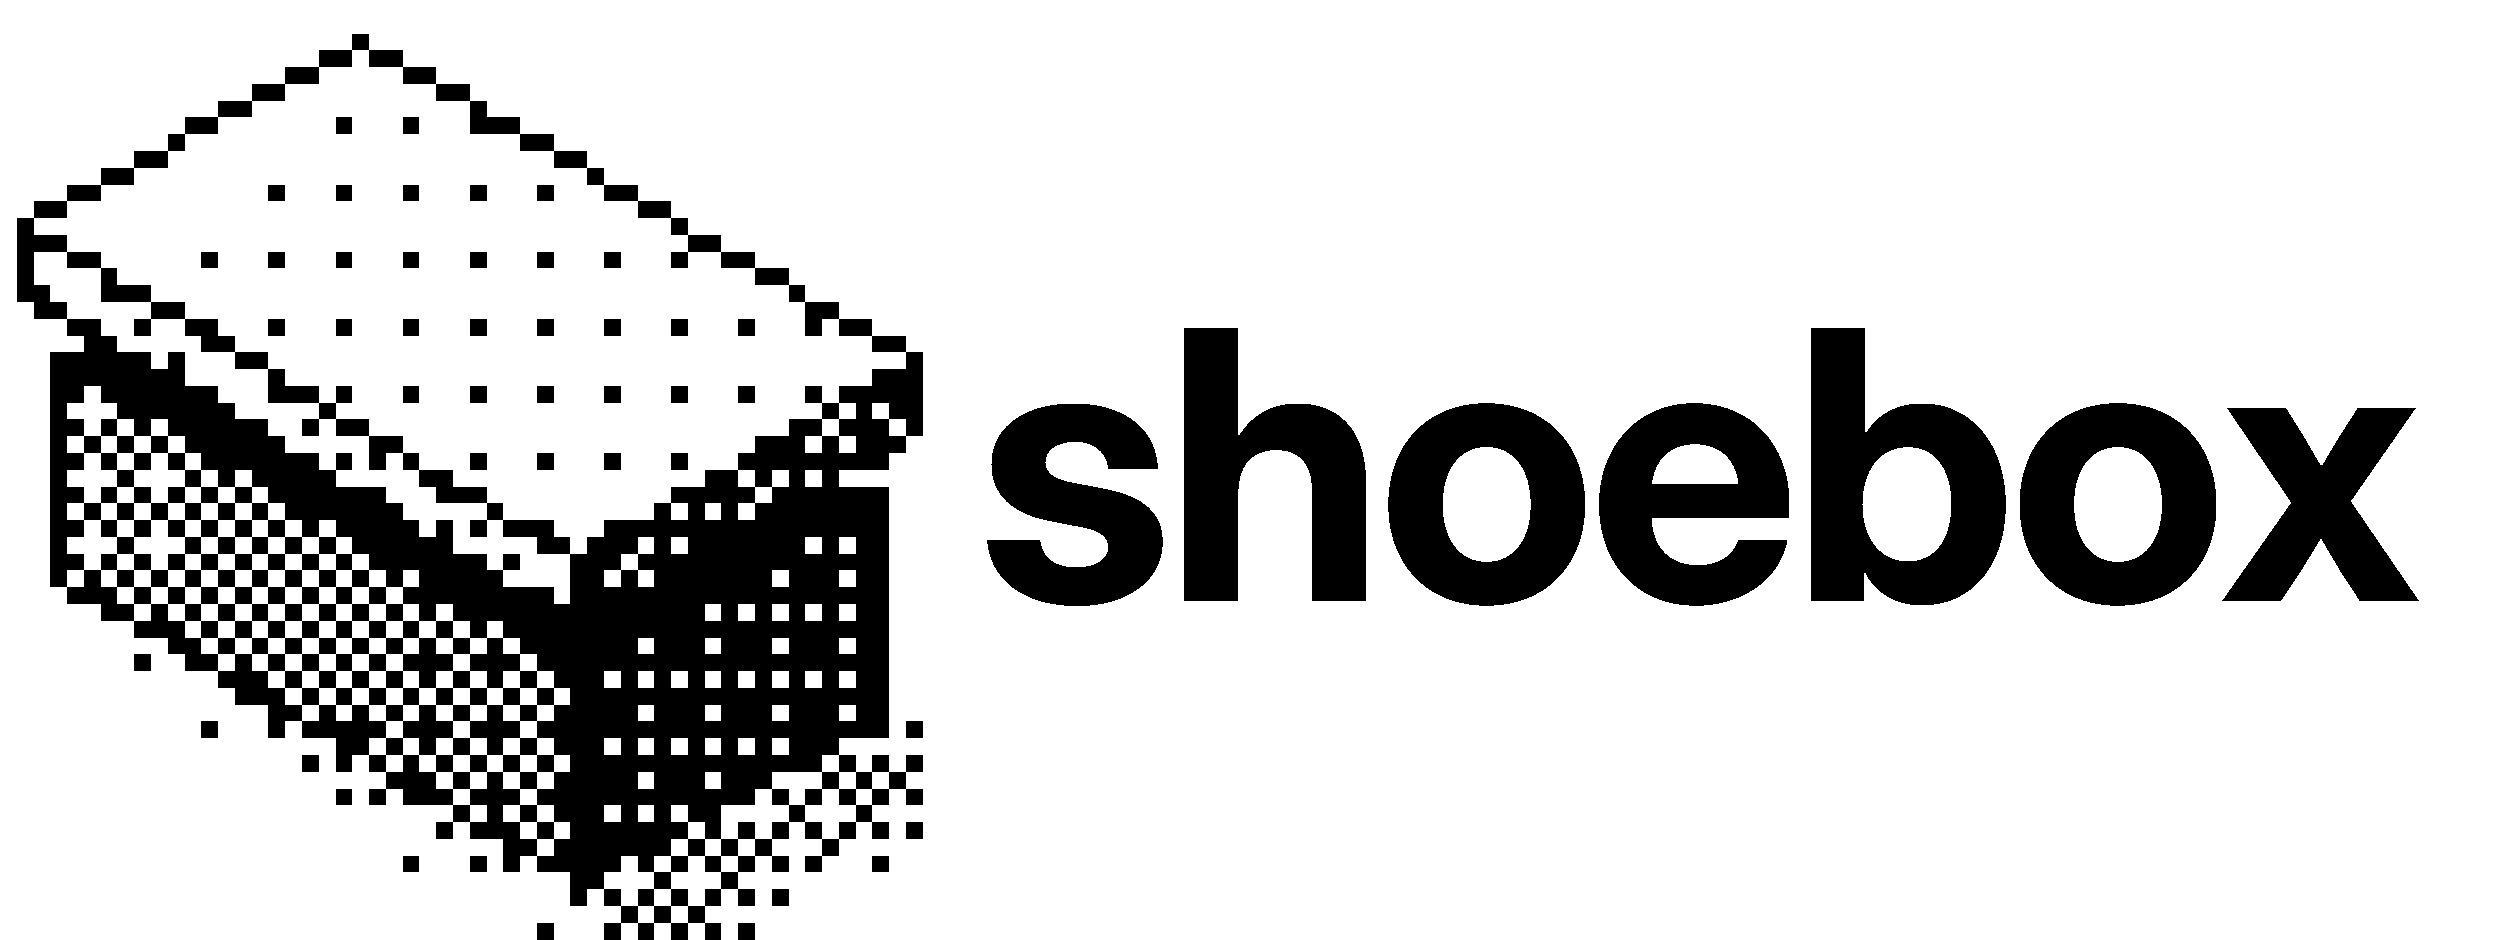
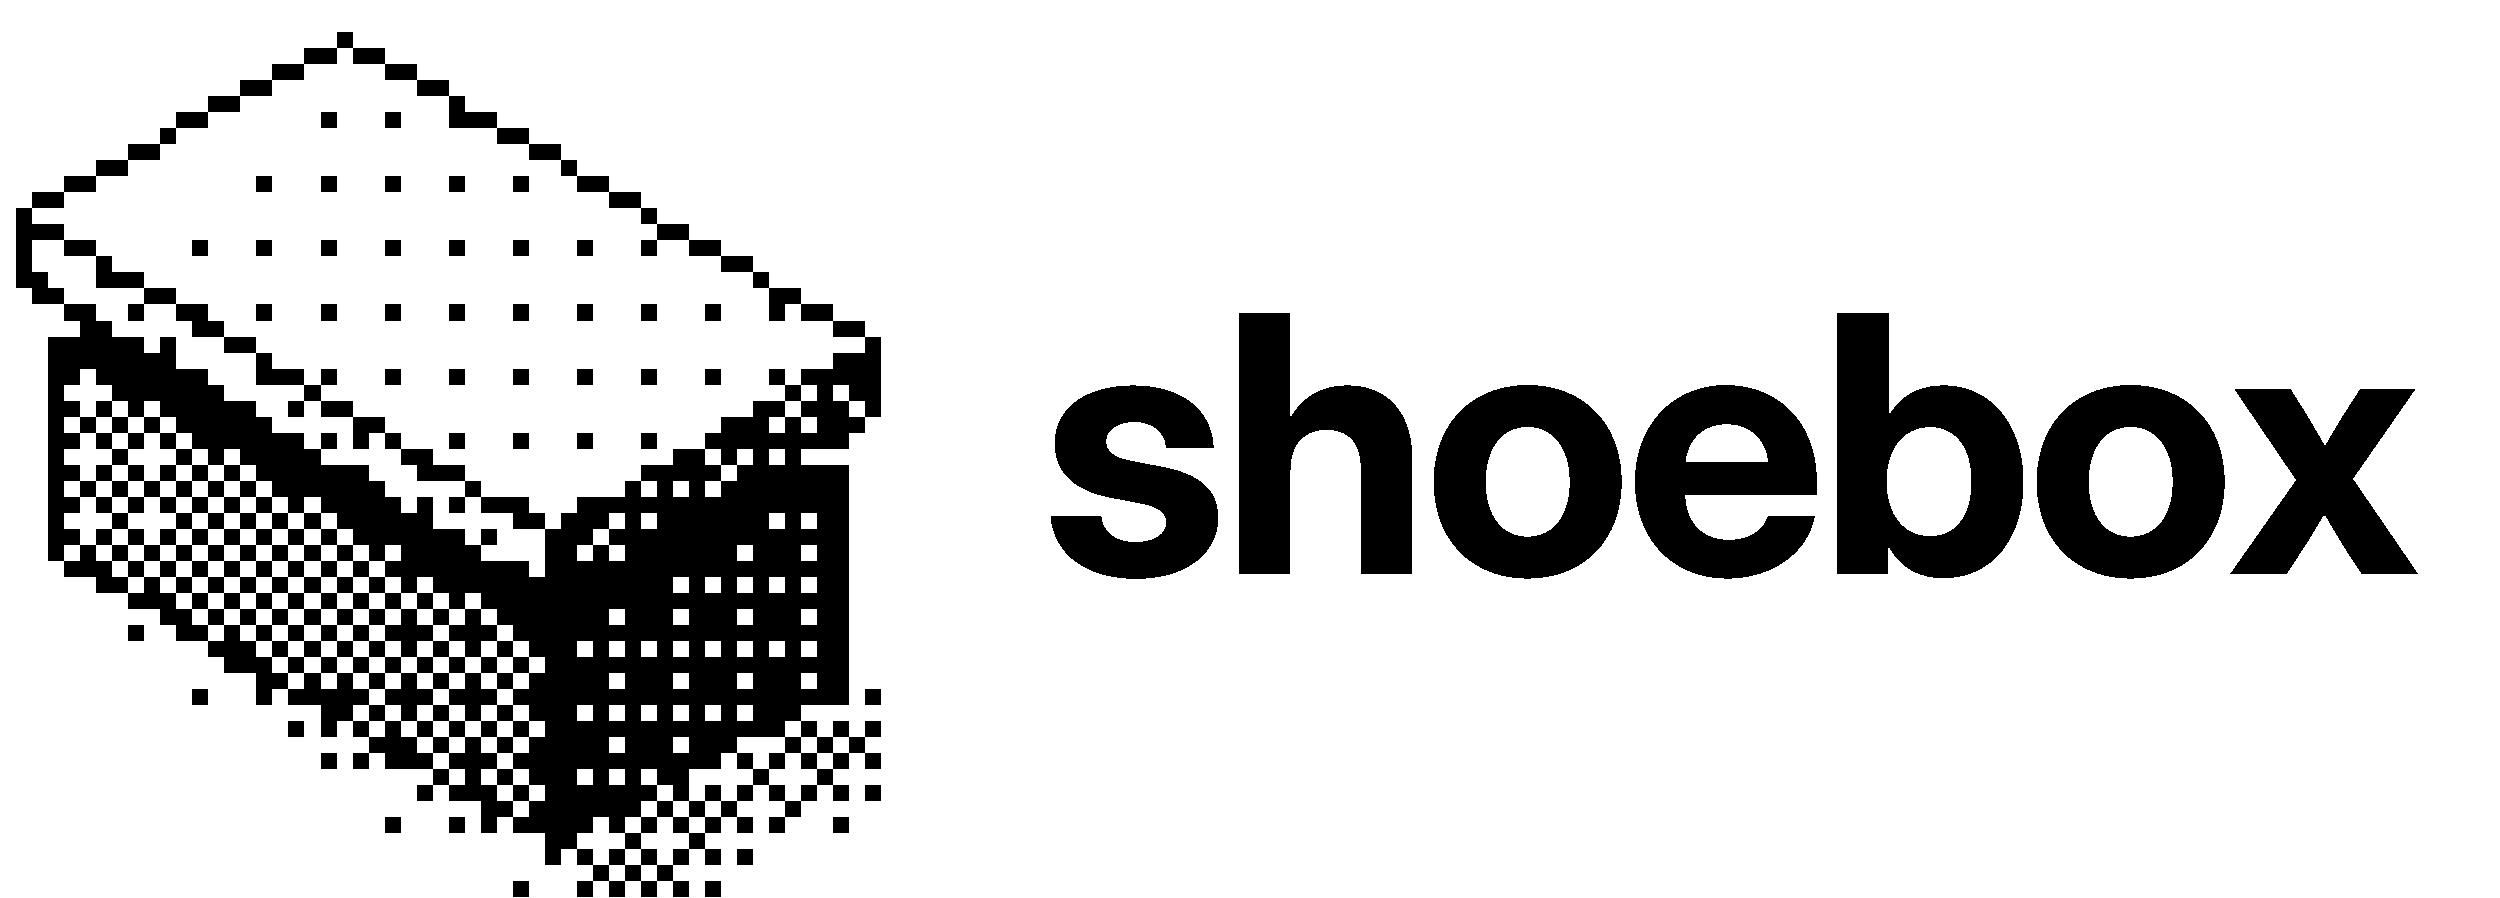
- <svg xmlns="http://www.w3.org/2000/svg" viewBox="0 0 149 56" width="1192" height="448" shape-rendering="crispEdges">
+ <svg xmlns="http://www.w3.org/2000/svg" viewBox="0 0 156 56" width="1248" height="448" shape-rendering="crispEdges">
  <path fill="#000" d="M21 2h1v1h-1zM19 3h2v1h-2zM22 3h2v1h-2zM17 4h2v1h-2zM24 4h2v1h-2zM15 5h2v1h-2zM26 5h2v1h-2zM13 6h2v1h-2zM28 6h1v1h-1zM11 7h2v1h-2zM20 7h1v1h-1zM24 7h1v1h-1zM28 7h3v1h-3zM10 8h1v1h-1zM31 8h2v1h-2zM8 9h2v1h-2zM33 9h2v1h-2zM6 10h2v1h-2zM35 10h1v1h-1zM4 11h2v1h-2zM16 11h1v1h-1zM20 11h1v1h-1zM24 11h1v1h-1zM28 11h1v1h-1zM32 11h1v1h-1zM36 11h2v1h-2zM2 12h2v1h-2zM38 12h2v1h-2zM1 13h1v1h-1zM40 13h1v1h-1zM1 14h3v1h-3zM41 14h2v1h-2zM1 15h1v1h-1zM4 15h2v1h-2zM12 15h1v1h-1zM16 15h1v1h-1zM20 15h1v1h-1zM24 15h1v1h-1zM28 15h1v1h-1zM32 15h1v1h-1zM36 15h1v1h-1zM40 15h1v1h-1zM43 15h2v1h-2zM1 16h1v1h-1zM6 16h1v1h-1zM45 16h2v1h-2zM1 17h2v1h-2zM6 17h3v1h-3zM47 17h1v1h-1zM2 18h2v1h-2zM9 18h2v1h-2zM48 18h2v1h-2zM4 19h2v1h-2zM8 19h1v1h-1zM11 19h2v1h-2zM16 19h1v1h-1zM20 19h1v1h-1zM24 19h1v1h-1zM28 19h1v1h-1zM32 19h1v1h-1zM36 19h1v1h-1zM40 19h1v1h-1zM44 19h1v1h-1zM48 19h1v1h-1zM50 19h2v1h-2zM5 20h2v1h-2zM12 20h2v1h-2zM52 20h2v1h-2zM3 21h6v1h-6zM10 21h1v1h-1zM14 21h2v1h-2zM54 21h1v1h-1zM3 22h8v1h-8zM16 22h1v1h-1zM52 22h3v1h-3zM3 23h2v1h-2zM6 23h7v1h-7zM16 23h3v1h-3zM20 23h1v1h-1zM24 23h1v1h-1zM28 23h1v1h-1zM32 23h1v1h-1zM36 23h1v1h-1zM40 23h1v1h-1zM44 23h1v1h-1zM48 23h1v1h-1zM50 23h5v1h-5zM3 24h1v1h-1zM7 24h7v1h-7zM19 24h1v1h-1zM49 24h1v1h-1zM51 24h1v1h-1zM53 24h2v1h-2zM3 25h2v1h-2zM6 25h1v1h-1zM8 25h1v1h-1zM10 25h6v1h-6zM18 25h1v1h-1zM20 25h2v1h-2zM47 25h2v1h-2zM50 25h3v1h-3zM54 25h1v1h-1zM3 26h1v1h-1zM5 26h1v1h-1zM7 26h1v1h-1zM9 26h1v1h-1zM11 26h6v1h-6zM22 26h2v1h-2zM45 26h3v1h-3zM49 26h1v1h-1zM51 26h3v1h-3zM3 27h2v1h-2zM6 27h1v1h-1zM8 27h1v1h-1zM10 27h1v1h-1zM12 27h7v1h-7zM20 27h1v1h-1zM22 27h1v1h-1zM24 27h1v1h-1zM28 27h1v1h-1zM32 27h1v1h-1zM36 27h1v1h-1zM40 27h1v1h-1zM44 27h9v1h-9zM3 28h1v1h-1zM7 28h1v1h-1zM11 28h1v1h-1zM13 28h1v1h-1zM15 28h5v1h-5zM25 28h2v1h-2zM42 28h2v1h-2zM45 28h1v1h-1zM47 28h1v1h-1zM49 28h1v1h-1zM3 29h2v1h-2zM6 29h1v1h-1zM8 29h1v1h-1zM10 29h1v1h-1zM12 29h1v1h-1zM14 29h1v1h-1zM16 29h7v1h-7zM26 29h3v1h-3zM40 29h5v1h-5zM46 29h7v1h-7zM3 30h1v1h-1zM5 30h1v1h-1zM7 30h1v1h-1zM9 30h1v1h-1zM11 30h1v1h-1zM13 30h1v1h-1zM15 30h1v1h-1zM17 30h7v1h-7zM29 30h1v1h-1zM39 30h1v1h-1zM41 30h1v1h-1zM43 30h1v1h-1zM45 30h8v1h-8zM3 31h2v1h-2zM6 31h1v1h-1zM8 31h1v1h-1zM10 31h1v1h-1zM12 31h1v1h-1zM14 31h1v1h-1zM16 31h1v1h-1zM18 31h1v1h-1zM20 31h5v1h-5zM26 31h1v1h-1zM28 31h1v1h-1zM30 31h3v1h-3zM36 31h17v1h-17zM3 32h1v1h-1zM7 32h1v1h-1zM11 32h1v1h-1zM13 32h1v1h-1zM15 32h1v1h-1zM17 32h1v1h-1zM19 32h1v1h-1zM21 32h6v1h-6zM32 32h2v1h-2zM35 32h3v1h-3zM39 32h1v1h-1zM41 32h7v1h-7zM49 32h1v1h-1zM51 32h2v1h-2zM3 33h2v1h-2zM6 33h1v1h-1zM8 33h1v1h-1zM10 33h1v1h-1zM12 33h1v1h-1zM14 33h1v1h-1zM16 33h1v1h-1zM18 33h1v1h-1zM20 33h1v1h-1zM22 33h7v1h-7zM30 33h1v1h-1zM34 33h3v1h-3zM38 33h15v1h-15zM3 34h1v1h-1zM5 34h1v1h-1zM7 34h1v1h-1zM9 34h1v1h-1zM11 34h1v1h-1zM13 34h1v1h-1zM15 34h1v1h-1zM17 34h1v1h-1zM19 34h1v1h-1zM21 34h1v1h-1zM23 34h1v1h-1zM25 34h5v1h-5zM34 34h2v1h-2zM37 34h1v1h-1zM39 34h7v1h-7zM47 34h3v1h-3zM51 34h2v1h-2zM4 35h3v1h-3zM8 35h1v1h-1zM10 35h1v1h-1zM12 35h1v1h-1zM14 35h1v1h-1zM16 35h1v1h-1zM18 35h1v1h-1zM20 35h1v1h-1zM22 35h1v1h-1zM24 35h9v1h-9zM34 35h19v1h-19zM6 36h2v1h-2zM9 36h1v1h-1zM11 36h1v1h-1zM13 36h1v1h-1zM15 36h1v1h-1zM17 36h1v1h-1zM19 36h1v1h-1zM21 36h1v1h-1zM23 36h1v1h-1zM25 36h1v1h-1zM27 36h15v1h-15zM43 36h1v1h-1zM45 36h1v1h-1zM47 36h1v1h-1zM49 36h1v1h-1zM51 36h2v1h-2zM8 37h3v1h-3zM12 37h1v1h-1zM14 37h1v1h-1zM16 37h1v1h-1zM18 37h1v1h-1zM20 37h1v1h-1zM22 37h1v1h-1zM24 37h1v1h-1zM26 37h1v1h-1zM28 37h1v1h-1zM30 37h23v1h-23zM10 38h2v1h-2zM13 38h1v1h-1zM15 38h1v1h-1zM17 38h1v1h-1zM19 38h1v1h-1zM21 38h1v1h-1zM23 38h1v1h-1zM25 38h1v1h-1zM27 38h1v1h-1zM29 38h1v1h-1zM31 38h7v1h-7zM39 38h3v1h-3zM43 38h3v1h-3zM47 38h3v1h-3zM51 38h2v1h-2zM8 39h1v1h-1zM11 39h2v1h-2zM14 39h1v1h-1zM16 39h1v1h-1zM18 39h1v1h-1zM20 39h1v1h-1zM22 39h1v1h-1zM24 39h3v1h-3zM28 39h3v1h-3zM32 39h21v1h-21zM13 40h3v1h-3zM17 40h1v1h-1zM19 40h1v1h-1zM21 40h1v1h-1zM23 40h1v1h-1zM25 40h1v1h-1zM27 40h1v1h-1zM29 40h1v1h-1zM31 40h1v1h-1zM33 40h3v1h-3zM37 40h1v1h-1zM39 40h1v1h-1zM41 40h1v1h-1zM43 40h1v1h-1zM45 40h1v1h-1zM47 40h1v1h-1zM49 40h1v1h-1zM51 40h2v1h-2zM14 41h3v1h-3zM18 41h1v1h-1zM20 41h1v1h-1zM22 41h1v1h-1zM24 41h1v1h-1zM26 41h1v1h-1zM28 41h1v1h-1zM30 41h1v1h-1zM32 41h1v1h-1zM34 41h19v1h-19zM16 42h2v1h-2zM19 42h1v1h-1zM21 42h1v1h-1zM23 42h1v1h-1zM25 42h1v1h-1zM27 42h1v1h-1zM29 42h1v1h-1zM31 42h1v1h-1zM33 42h5v1h-5zM39 42h3v1h-3zM43 42h3v1h-3zM47 42h3v1h-3zM51 42h2v1h-2zM12 43h1v1h-1zM16 43h1v1h-1zM18 43h5v1h-5zM24 43h3v1h-3zM28 43h3v1h-3zM32 43h21v1h-21zM54 43h1v1h-1zM20 44h2v1h-2zM23 44h1v1h-1zM25 44h1v1h-1zM27 44h1v1h-1zM29 44h1v1h-1zM31 44h1v1h-1zM33 44h3v1h-3zM37 44h1v1h-1zM39 44h1v1h-1zM41 44h1v1h-1zM43 44h1v1h-1zM45 44h1v1h-1zM47 44h3v1h-3zM18 45h1v1h-1zM20 45h1v1h-1zM22 45h1v1h-1zM24 45h1v1h-1zM26 45h1v1h-1zM28 45h1v1h-1zM30 45h1v1h-1zM32 45h1v1h-1zM34 45h15v1h-15zM50 45h1v1h-1zM52 45h1v1h-1zM54 45h1v1h-1zM23 46h3v1h-3zM27 46h1v1h-1zM29 46h1v1h-1zM31 46h1v1h-1zM33 46h5v1h-5zM39 46h3v1h-3zM43 46h3v1h-3zM49 46h1v1h-1zM51 46h1v1h-1zM53 46h1v1h-1zM20 47h1v1h-1zM22 47h1v1h-1zM24 47h3v1h-3zM28 47h3v1h-3zM32 47h13v1h-13zM46 47h1v1h-1zM48 47h1v1h-1zM50 47h1v1h-1zM52 47h1v1h-1zM54 47h1v1h-1zM27 48h1v1h-1zM29 48h1v1h-1zM31 48h1v1h-1zM33 48h3v1h-3zM37 48h1v1h-1zM39 48h1v1h-1zM41 48h2v1h-2zM47 48h1v1h-1zM51 48h1v1h-1zM26 49h1v1h-1zM28 49h3v1h-3zM32 49h1v1h-1zM34 49h7v1h-7zM42 49h1v1h-1zM44 49h1v1h-1zM46 49h1v1h-1zM48 49h1v1h-1zM50 49h1v1h-1zM52 49h1v1h-1zM54 49h1v1h-1zM30 50h2v1h-2zM33 50h7v1h-7zM41 50h1v1h-1zM43 50h1v1h-1zM45 50h1v1h-1zM49 50h1v1h-1zM24 51h1v1h-1zM28 51h1v1h-1zM30 51h1v1h-1zM32 51h5v1h-5zM38 51h1v1h-1zM40 51h1v1h-1zM42 51h1v1h-1zM44 51h1v1h-1zM46 51h1v1h-1zM48 51h1v1h-1zM52 51h1v1h-1zM34 52h2v1h-2zM39 52h1v1h-1zM43 52h1v1h-1zM34 53h1v1h-1zM36 53h1v1h-1zM38 53h1v1h-1zM40 53h1v1h-1zM42 53h1v1h-1zM44 53h1v1h-1zM46 53h1v1h-1zM37 54h1v1h-1zM39 54h1v1h-1zM41 54h1v1h-1zM32 55h1v1h-1zM36 55h1v1h-1zM38 55h1v1h-1zM40 55h1v1h-1zM42 55h1v1h-1zM44 55h1v1h-1z" shape-rendering="crispEdges" />
-   <path fill="#000" d="M64.179 36.124C67.198 36.124 69.298 34.615 69.298 32.307C69.298 30.612 68.226 29.606 65.896 29.146L63.709 28.72C62.823 28.534 62.309 28.151 62.309 27.56C62.309 26.871 62.976 26.335 64.081 26.335C65.218 26.335 66.006 27.024 66.028 27.954H69.013C68.948 25.548 66.979 24.049 63.993 24.049C60.985 24.049 59.093 25.493 59.093 27.681C59.093 29.474 60.285 30.612 62.528 31.049L64.551 31.443C65.492 31.629 66.049 31.99 66.049 32.603C66.049 33.313 65.317 33.817 64.124 33.817C62.867 33.817 62.123 33.215 62.003 32.209H58.831C59.028 34.692 61.182 36.124 64.179 36.124ZM73.805 29.42C73.805 27.626 74.734 26.828 76.069 26.828C77.414 26.828 78.19 27.648 78.19 29.201V35.84H81.406V28.61C81.406 25.69 79.82 24.049 77.359 24.049C75.73 24.049 74.581 24.76 73.805 26.029V19.543H70.578V35.84H73.805ZM88.603 36.103C92.114 36.103 94.477 33.696 94.477 30.076C94.477 26.456 92.114 24.028 88.603 24.028C85.103 24.028 82.741 26.456 82.741 30.076C82.741 33.696 85.103 36.103 88.603 36.103ZM88.603 33.488C87.039 33.488 85.989 32.22 85.989 30.076C85.989 27.921 87.05 26.642 88.603 26.642C90.167 26.642 91.228 27.921 91.228 30.076C91.228 32.22 90.178 33.488 88.603 33.488ZM101.073 36.103C103.873 36.103 106.104 34.506 106.53 32.209H103.588C103.293 33.106 102.429 33.685 101.171 33.685C99.476 33.685 98.491 32.581 98.437 30.874H106.651V30.01C106.651 26.488 104.365 24.028 100.963 24.028C97.649 24.028 95.298 26.554 95.298 30.076C95.298 33.587 97.573 36.103 101.073 36.103ZM98.458 28.818C98.633 27.374 99.585 26.478 101.029 26.478C102.483 26.478 103.446 27.374 103.61 28.818ZM114.548 36.081C117.567 36.081 119.546 33.674 119.546 30.054C119.546 26.51 117.523 24.049 114.57 24.049C113.071 24.049 111.912 24.64 111.168 25.887H111.157V19.543H107.931V35.84H111.114V34.068H111.125C111.792 35.413 113.028 36.081 114.548 36.081ZM113.717 33.456C112.087 33.456 111.004 32.121 111.004 30.054C111.004 27.998 112.087 26.653 113.717 26.653C115.281 26.653 116.298 27.888 116.298 30.054C116.298 32.22 115.281 33.456 113.717 33.456ZM126.23 36.103C129.741 36.103 132.103 33.696 132.103 30.076C132.103 26.456 129.741 24.028 126.23 24.028C122.73 24.028 120.367 26.456 120.367 30.076C120.367 33.696 122.73 36.103 126.23 36.103ZM126.23 33.488C124.666 33.488 123.616 32.22 123.616 30.076C123.616 27.921 124.677 26.642 126.23 26.642C127.794 26.642 128.855 27.921 128.855 30.076C128.855 32.22 127.805 33.488 126.23 33.488ZM132.421 35.84H135.943L137.124 34.068C137.55 33.368 137.933 32.734 138.327 32.088C138.699 32.734 139.082 33.368 139.497 34.068L140.657 35.84H144.19L140.11 29.879L144.004 24.29H140.536L139.497 25.909C139.082 26.576 138.721 27.199 138.36 27.823C137.999 27.199 137.638 26.576 137.244 25.909L136.227 24.29H132.705L136.555 29.956Z" />
+   <path fill="#000" d="M70.899 36.124C73.918 36.124 76.018 34.615 76.018 32.307C76.018 30.612 74.946 29.606 72.616 29.146L70.429 28.72C69.543 28.534 69.029 28.151 69.029 27.56C69.029 26.871 69.696 26.335 70.801 26.335C71.938 26.335 72.726 27.024 72.748 27.954H75.733C75.668 25.548 73.699 24.049 70.713 24.049C67.705 24.049 65.813 25.493 65.813 27.681C65.813 29.474 67.005 30.612 69.248 31.049L71.271 31.443C72.212 31.629 72.769 31.99 72.769 32.603C72.769 33.313 72.037 33.817 70.844 33.817C69.587 33.817 68.843 33.215 68.723 32.209H65.551C65.748 34.692 67.902 36.124 70.899 36.124ZM80.525 29.42C80.525 27.626 81.454 26.828 82.789 26.828C84.134 26.828 84.91 27.648 84.91 29.201V35.84H88.126V28.61C88.126 25.69 86.54 24.049 84.079 24.049C82.45 24.049 81.301 24.76 80.525 26.029V19.543H77.298V35.84H80.525ZM95.323 36.103C98.834 36.103 101.197 33.696 101.197 30.076C101.197 26.456 98.834 24.028 95.323 24.028C91.823 24.028 89.461 26.456 89.461 30.076C89.461 33.696 91.823 36.103 95.323 36.103ZM95.323 33.488C93.759 33.488 92.709 32.22 92.709 30.076C92.709 27.921 93.77 26.642 95.323 26.642C96.887 26.642 97.948 27.921 97.948 30.076C97.948 32.22 96.898 33.488 95.323 33.488ZM107.793 36.103C110.593 36.103 112.824 34.506 113.25 32.209H110.308C110.013 33.106 109.149 33.685 107.891 33.685C106.196 33.685 105.211 32.581 105.157 30.874H113.371V30.01C113.371 26.488 111.085 24.028 107.683 24.028C104.369 24.028 102.018 26.554 102.018 30.076C102.018 33.587 104.293 36.103 107.793 36.103ZM105.178 28.818C105.354 27.374 106.305 26.478 107.749 26.478C109.204 26.478 110.166 27.374 110.33 28.818ZM121.268 36.081C124.287 36.081 126.266 33.674 126.266 30.054C126.266 26.51 124.243 24.049 121.29 24.049C119.791 24.049 118.632 24.64 117.888 25.887H117.877V19.543H114.651V35.84H117.834V34.068H117.845C118.512 35.413 119.748 36.081 121.268 36.081ZM120.437 33.456C118.807 33.456 117.724 32.121 117.724 30.054C117.724 27.998 118.807 26.653 120.437 26.653C122.001 26.653 123.018 27.888 123.018 30.054C123.018 32.22 122.001 33.456 120.437 33.456ZM132.95 36.103C136.461 36.103 138.823 33.696 138.823 30.076C138.823 26.456 136.461 24.028 132.95 24.028C129.45 24.028 127.087 26.456 127.087 30.076C127.087 33.696 129.45 36.103 132.95 36.103ZM132.95 33.488C131.386 33.488 130.336 32.22 130.336 30.076C130.336 27.921 131.397 26.642 132.95 26.642C134.514 26.642 135.575 27.921 135.575 30.076C135.575 32.22 134.525 33.488 132.95 33.488ZM139.141 35.84H142.663L143.844 34.068C144.27 33.368 144.653 32.734 145.047 32.088C145.419 32.734 145.802 33.368 146.217 34.068L147.377 35.84H150.91L146.83 29.879L150.724 24.29H147.256L146.217 25.909C145.802 26.576 145.441 27.199 145.08 27.823C144.719 27.199 144.358 26.576 143.964 25.909L142.947 24.29H139.425L143.275 29.956Z" />
</svg>
